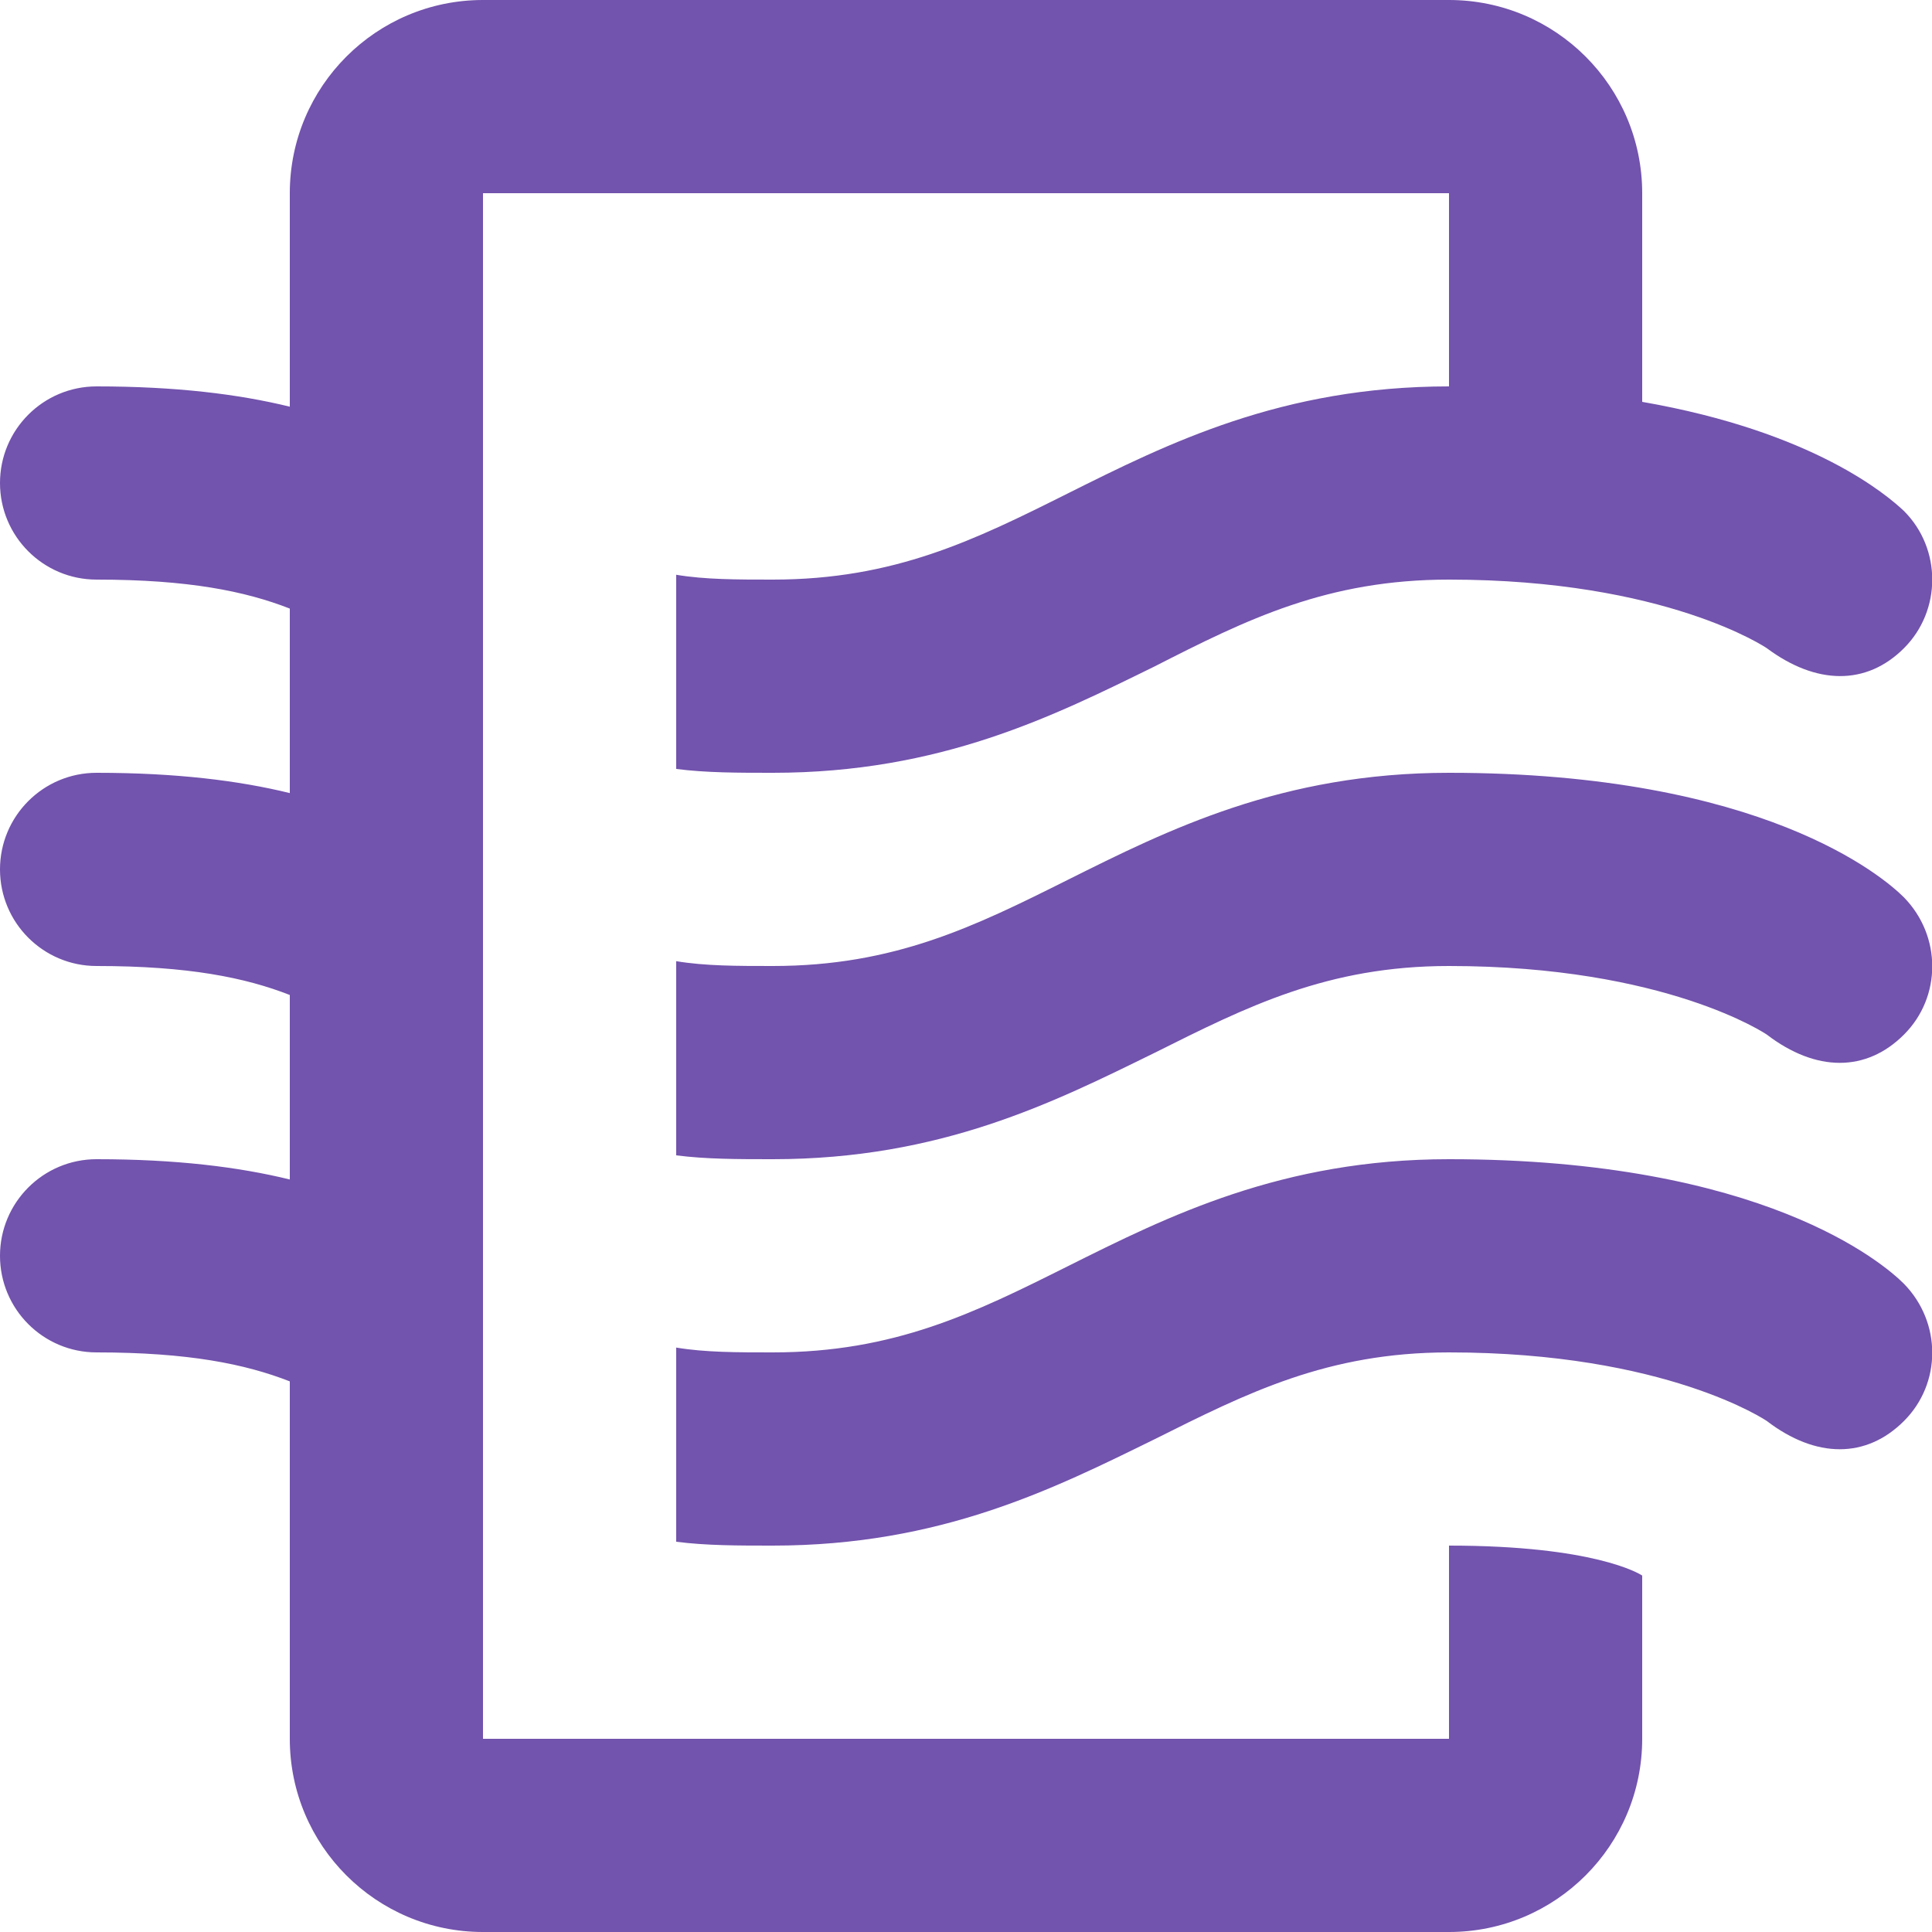
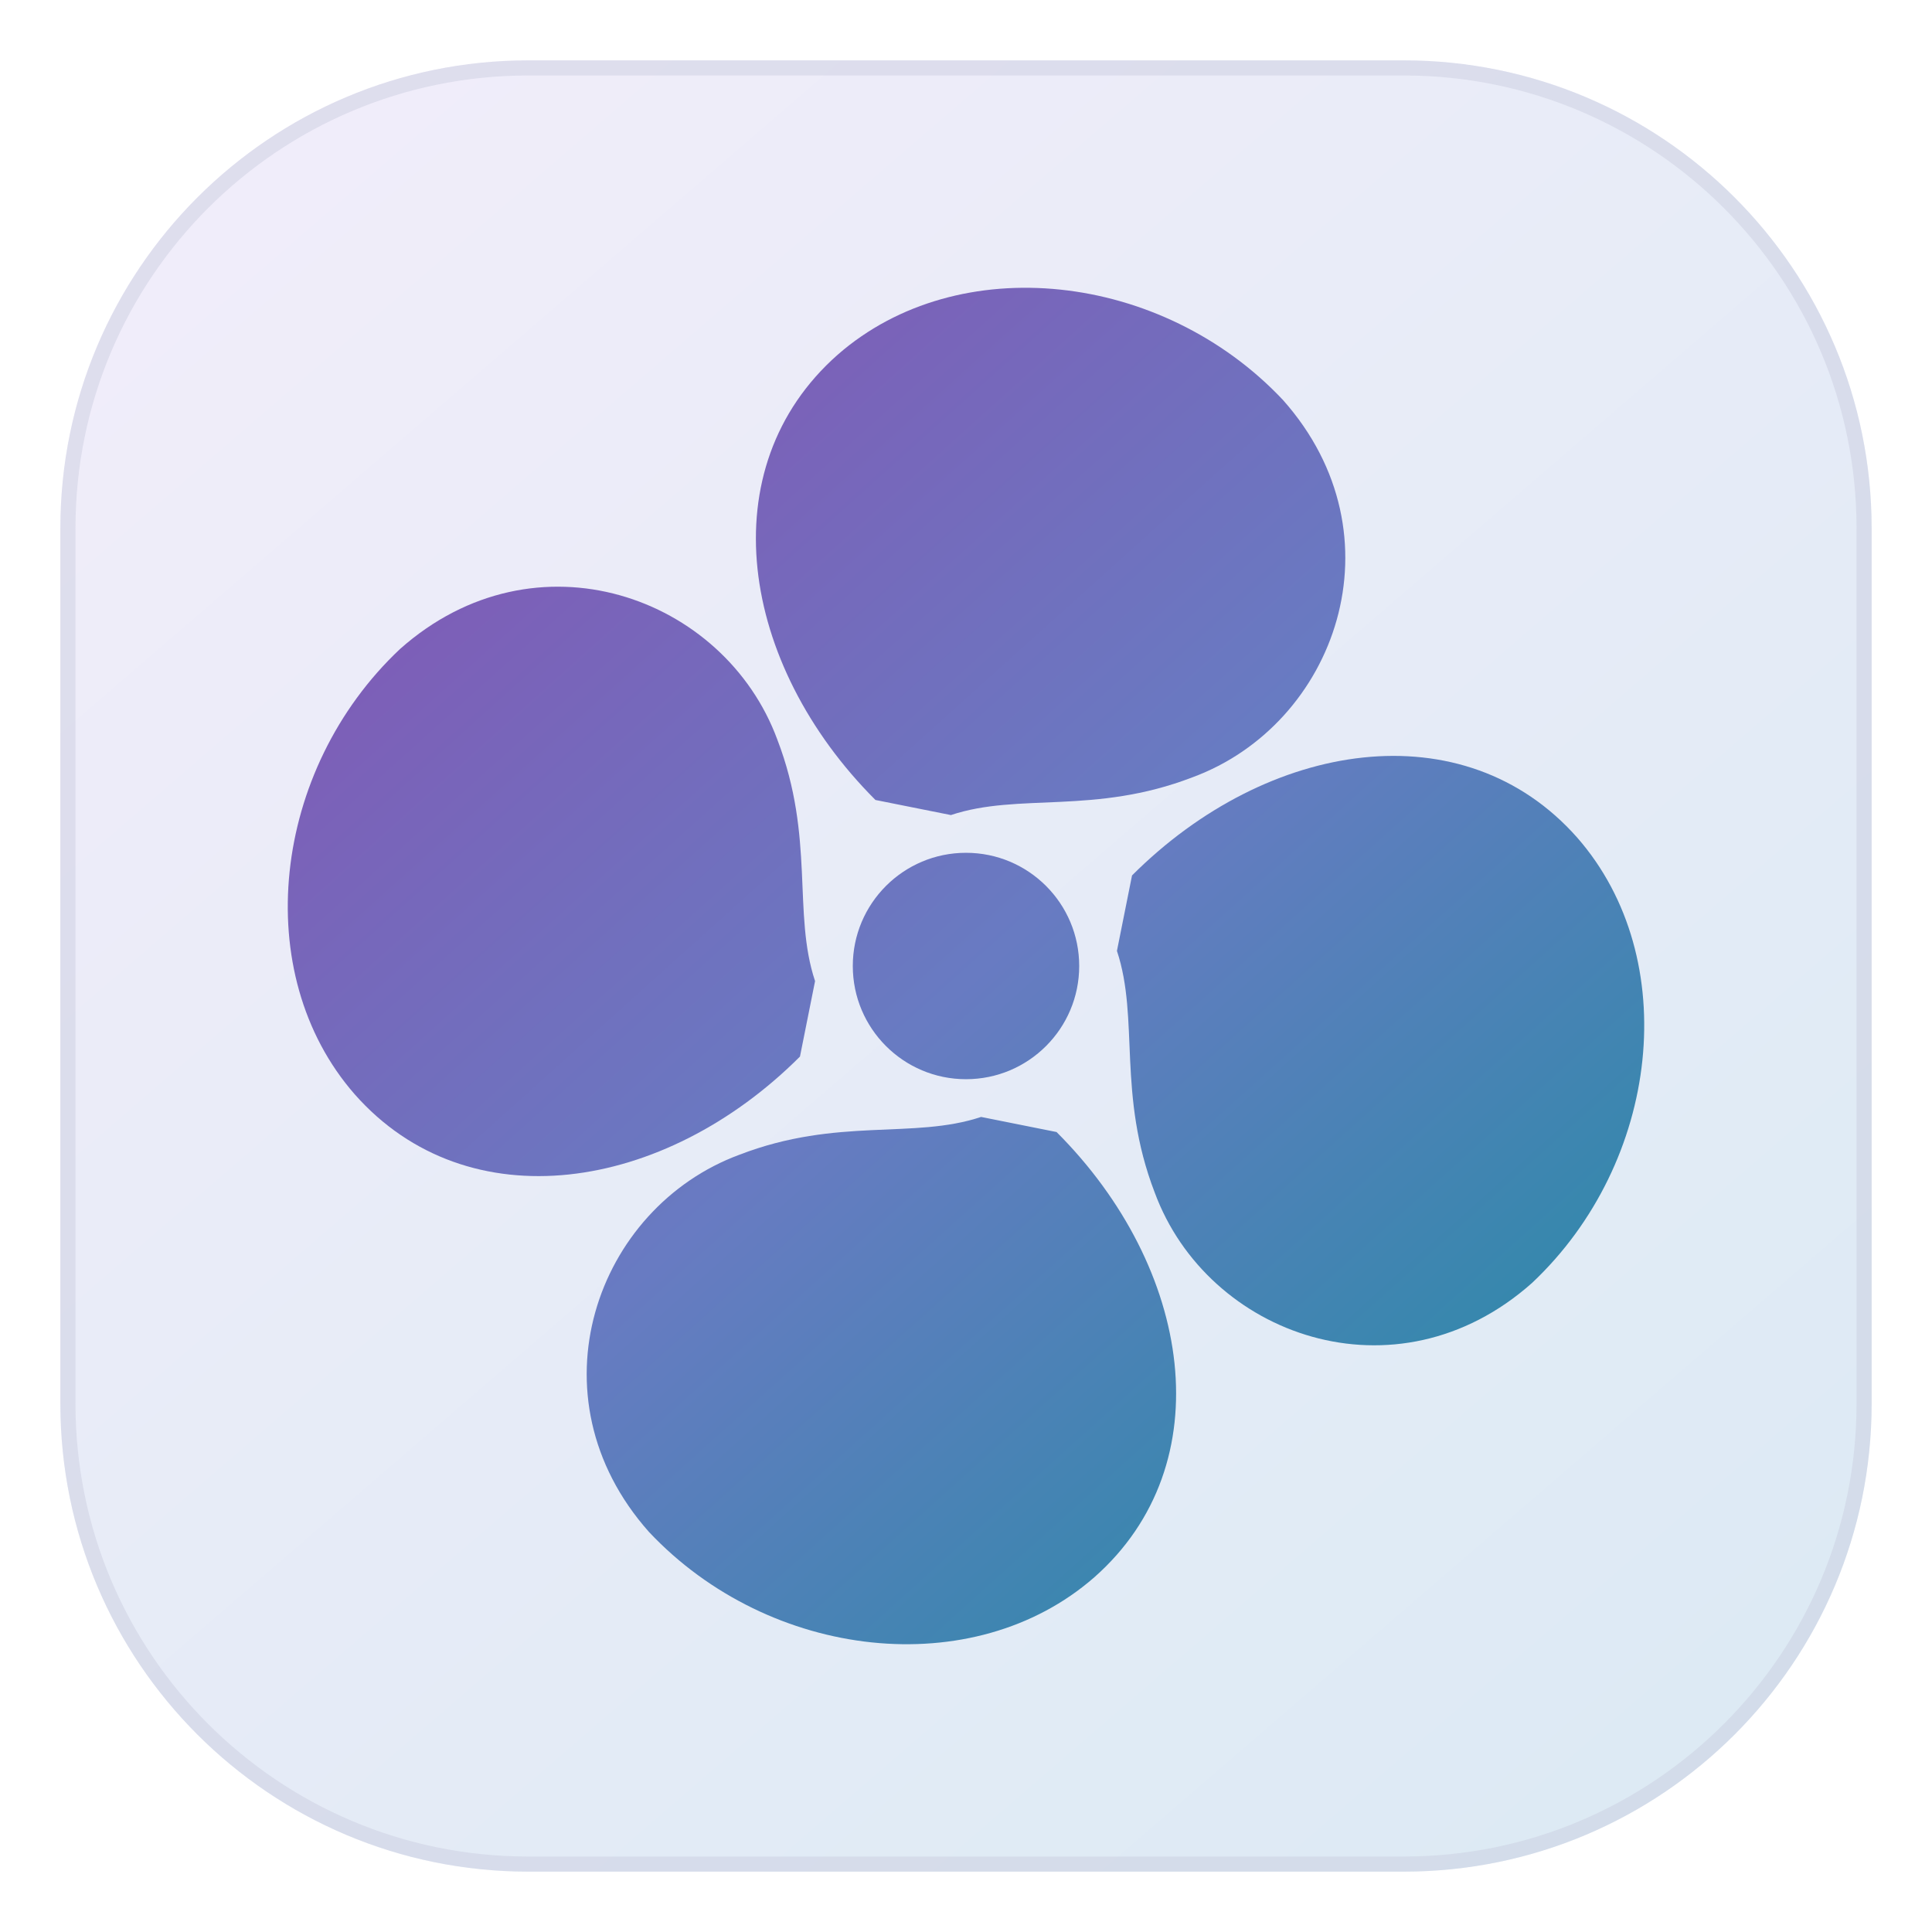
- <svg xmlns="http://www.w3.org/2000/svg" viewBox="2 2 20 20">
-   <path fill="#7253ad" d="M19,18.31V20A2,2 0 0,1 17,22H7A2,2 0 0,1 5,20V16.3C4.54,16.12 3.95,16 3,16A1,1 0 0,1 2,15A1,1 0 0,1 3,14C3.82,14 4.47,14.08 5,14.21V12.3C4.54,12.12 3.95,12 3,12A1,1 0 0,1 2,11A1,1 0 0,1 3,10C3.82,10 4.47,10.08 5,10.21V8.3C4.54,8.12 3.95,8 3,8A1,1 0 0,1 2,7A1,1 0 0,1 3,6C3.82,6 4.47,6.08 5,6.21V4A2,2 0 0,1 7,2H17A2,2 0 0,1 19,4V6.16C20.78,6.47 21.54,7.13 21.71,7.29C22.1,7.68 22.1,8.32 21.71,8.71C21.32,9.1 20.8,9.09 20.29,8.71V8.71C20.29,8.71 19.25,8 17,8C15.74,8 14.91,8.41 13.95,8.9C12.91,9.41 11.74,10 10,10C9.64,10 9.31,10 9,9.96V7.95C9.3,8 9.63,8 10,8C11.26,8 12.09,7.59 13.05,7.11C14.09,6.59 15.27,6 17,6V4H7V20H17V18C18.5,18 18.97,18.29 19,18.31M17,10C15.27,10 14.09,10.59 13.05,11.11C12.09,11.59 11.26,12 10,12C9.63,12 9.3,12 9,11.95V13.96C9.31,14 9.64,14 10,14C11.74,14 12.91,13.41 13.95,12.9C14.91,12.42 15.74,12 17,12C19.25,12 20.29,12.71 20.29,12.71V12.71C20.8,13.1 21.32,13.1 21.71,12.71C22.1,12.32 22.1,11.69 21.71,11.29C21.5,11.08 20.25,10 17,10M17,14C15.27,14 14.09,14.59 13.05,15.11C12.09,15.59 11.26,16 10,16C9.63,16 9.3,16 9,15.95V17.96C9.31,18 9.64,18 10,18C11.74,18 12.91,17.41 13.95,16.9C14.91,16.42 15.74,16 17,16C19.25,16 20.29,16.71 20.29,16.71V16.71C20.8,17.1 21.32,17.1 21.71,16.71C22.1,16.32 22.1,15.69 21.71,15.29C21.5,15.08 20.25,14 17,14Z" />
+ <svg xmlns="http://www.w3.org/2000/svg" viewBox="0 0 256 256" fill="none">
+   <defs>
+     <linearGradient id="housing" x1="24" y1="16" x2="224" y2="248" gradientUnits="userSpaceOnUse">
+       <stop stop-color="#f1edfa" />
+       <stop offset="1" stop-color="#dceaf4" />
+     </linearGradient>
+     <linearGradient id="air" x1="52" y1="48" x2="196" y2="208" gradientUnits="userSpaceOnUse">
+       <stop stop-color="#8455b4" />
+       <stop offset="0.52" stop-color="#687bc2" />
+       <stop offset="1" stop-color="#288ba7" />
+     </linearGradient>
+   </defs>
+   <rect x="8" y="8" width="240" height="240" rx="62" fill="url(#housing)" />
+   <rect x="9" y="9" width="238" height="238" rx="61" stroke="#c6c9dc" stroke-opacity=".42" stroke-width="2" />
+   <g fill="url(#air)">
+     <path d="M116 106C98 88 94 62 111 47C127 33 154 36 170 53C186 71 177 96 158 103C145 108 135 105 126 108Z" />
+     <path d="M150 116C168 98 194 94 209 111C223 127 220 154 203 170C185 186 160 177 153 158C148 145 151 135 148 126Z" />
+     <path d="M140 150C158 168 162 194 145 209C129 223 102 220 86 203C70 185 79 160 98 153C111 148 121 151 130 148Z" />
+     <path d="M106 140C88 158 62 162 47 145C33 129 36 102 53 86C71 70 96 79 103 98C108 111 105 121 108 130Z" />
+     <circle cx="128" cy="128" r="15" />
+   </g>
</svg>
